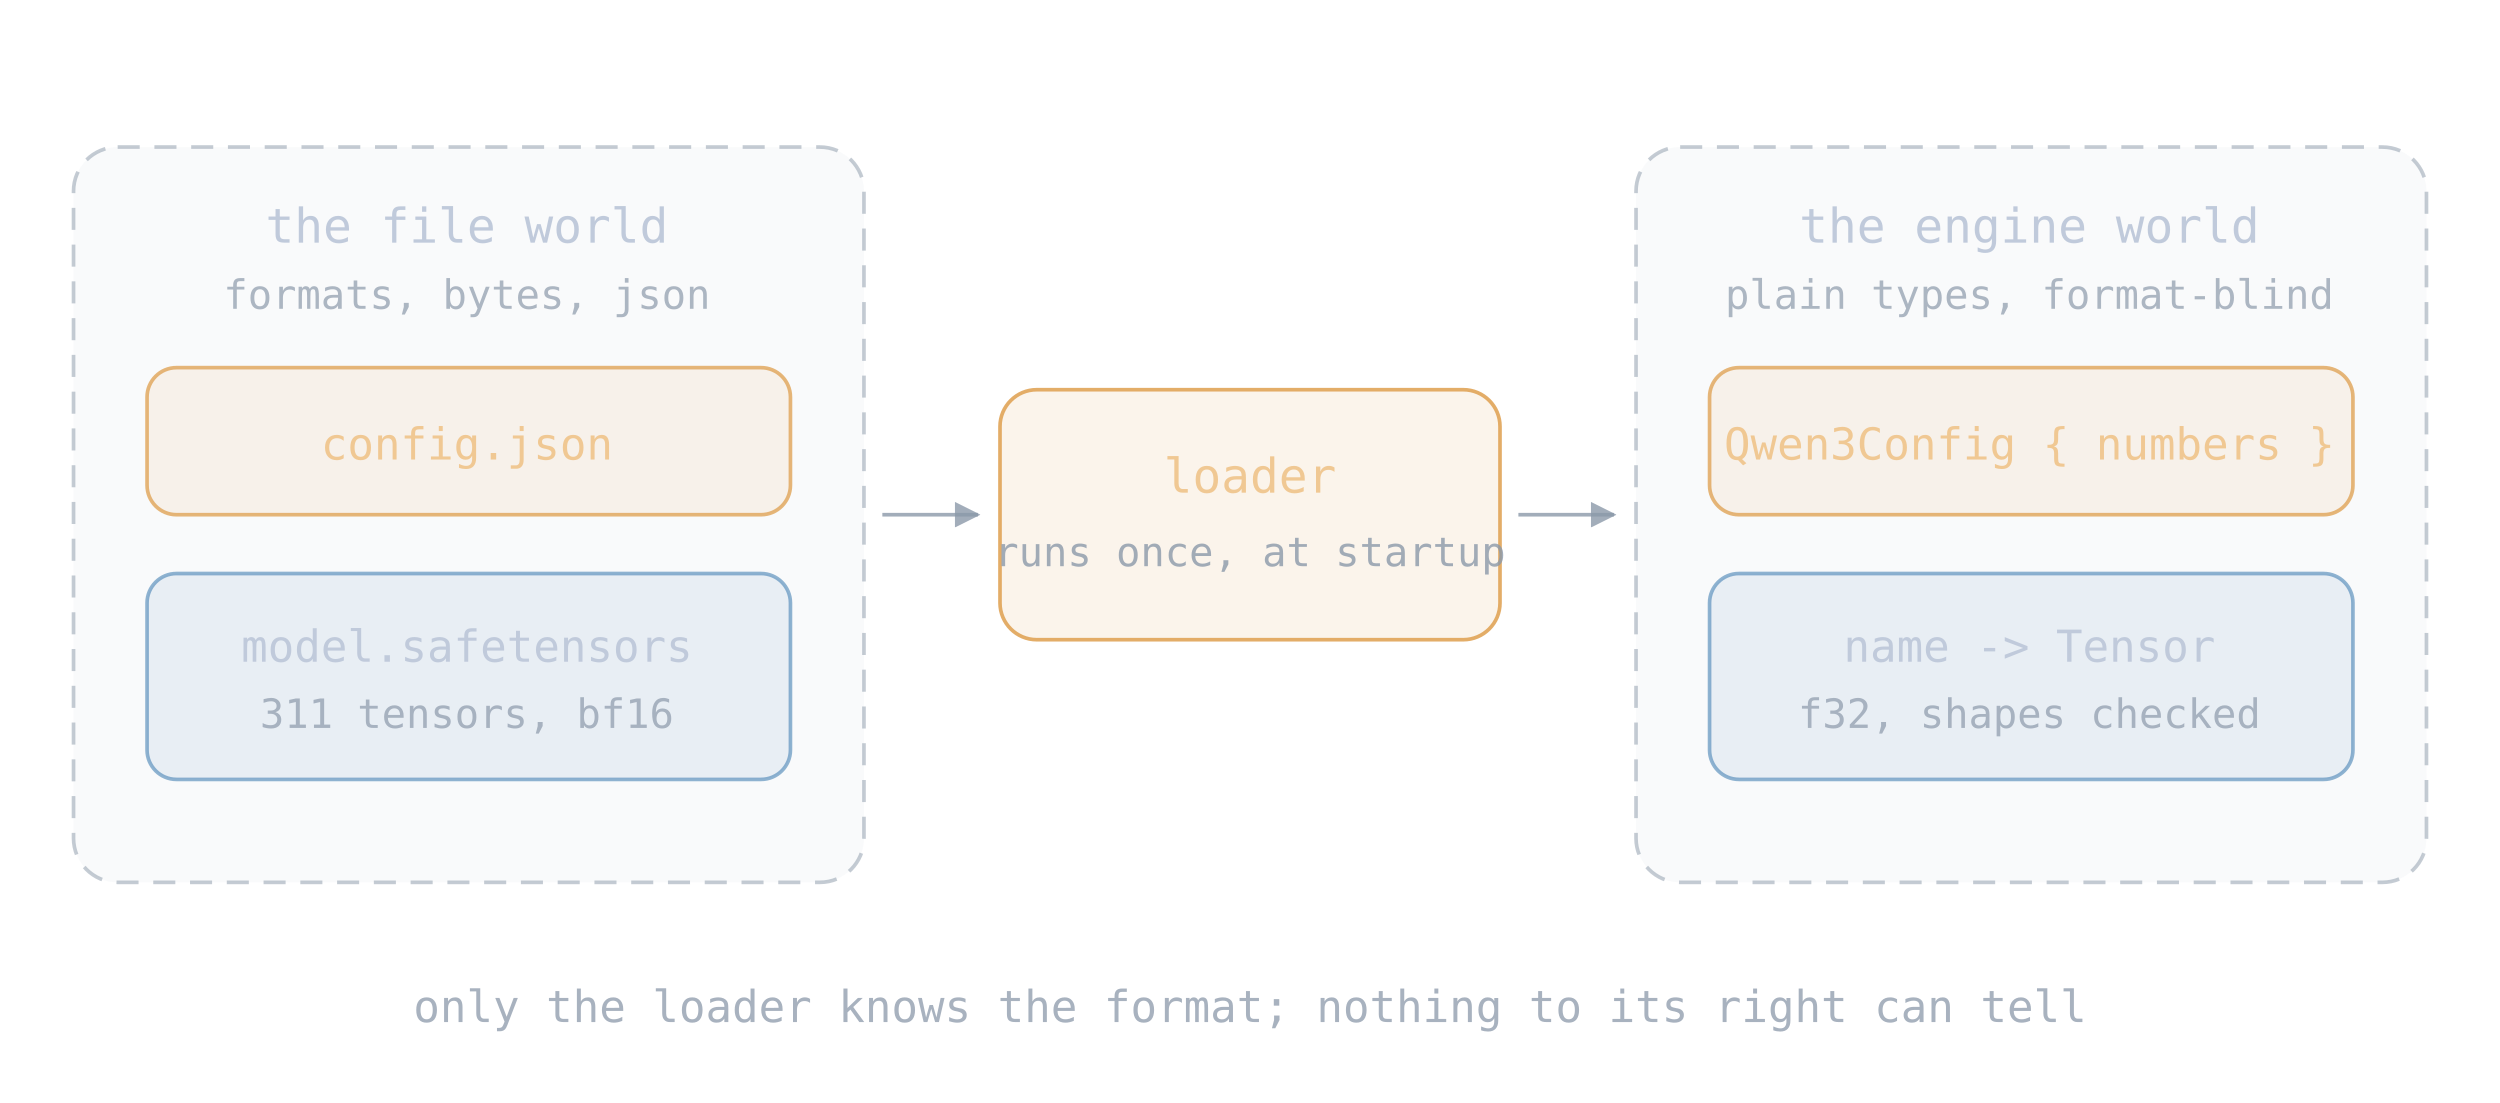
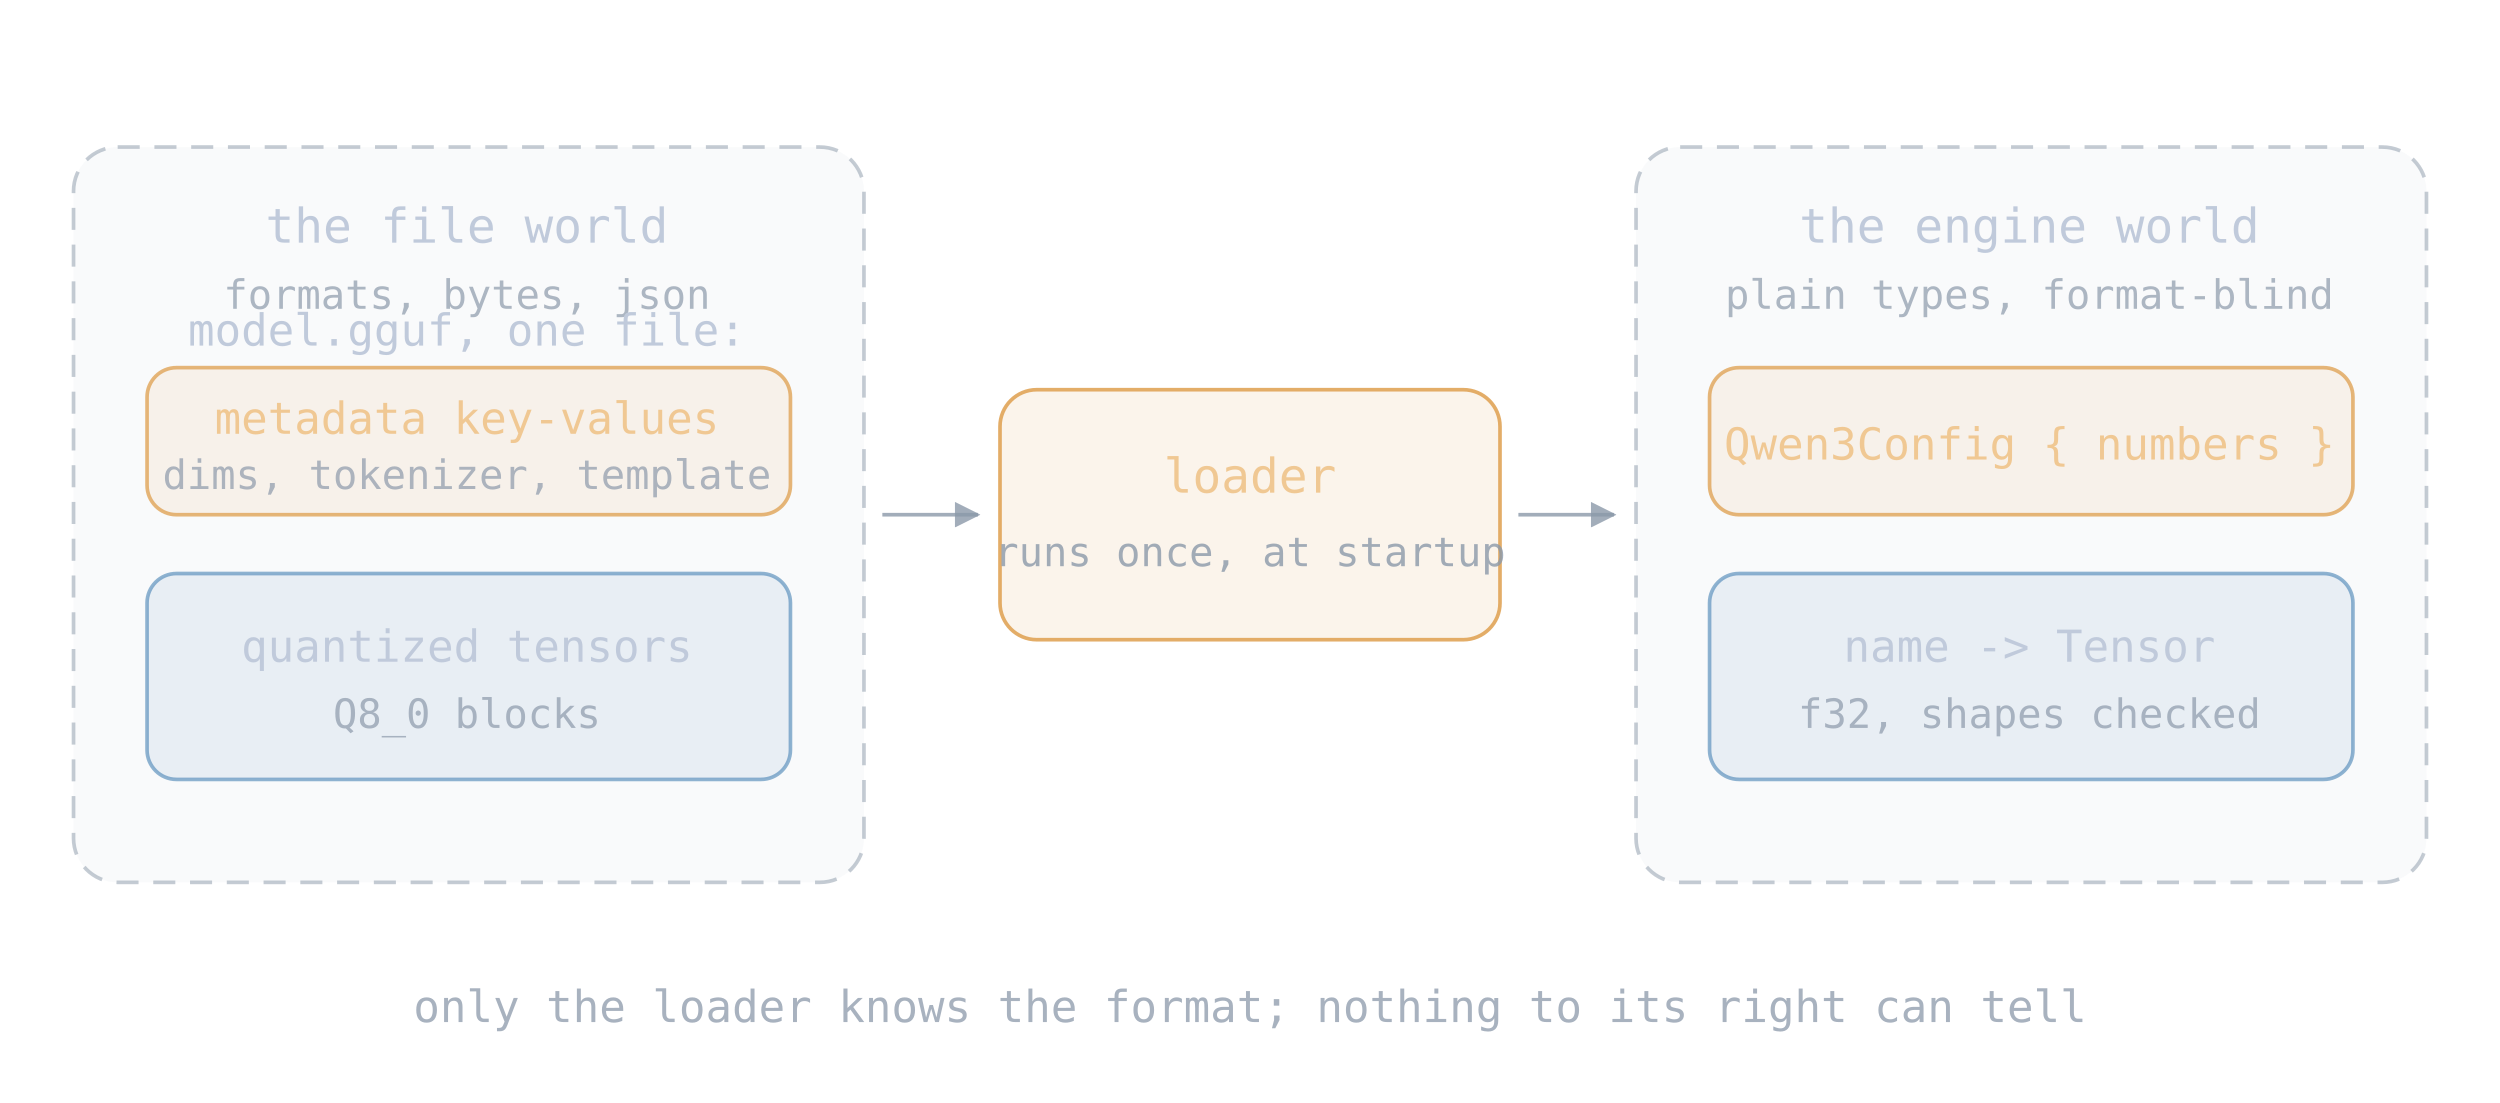
<svg xmlns="http://www.w3.org/2000/svg" width="680" height="300" viewBox="0 0 680 300" font-family="ui-monospace, SFMono-Regular, Menlo, monospace" font-size="13" fill="#8b98a9">
  <defs>
    <marker id="arrD" viewBox="0 0 10 10" refX="9" refY="5" markerWidth="7" markerHeight="7" orient="auto-start-reverse">
      <path d="M 0 0 L 10 5 L 0 10 z" fill="#8b98a9" opacity="0.8" />
    </marker>
  </defs>
  <rect x="20" y="40" width="215" height="200" rx="12" fill="rgba(139,152,169,0.05)" stroke="#8b98a9" stroke-opacity="0.5" stroke-dasharray="6 4" />
  <text x="127" y="66" text-anchor="middle" fill="#c0cadb">the file world</text>
  <text x="127" y="84" text-anchor="middle" font-size="11" opacity="0.7">formats, bytes, json</text>
  <rect x="40" y="100" width="175" height="40" rx="8" fill="rgba(224,164,88,0.10)" stroke="#e0a458" stroke-opacity="0.8" />
-   <text x="127" y="125" text-anchor="middle" font-size="12" fill="#f0c893">config.json</text>
+   <text x="127" y="118" text-anchor="middle" font-size="12" fill="#f0c893">metadata key-values</text>
+   <text x="127" y="133" text-anchor="middle" font-size="11" opacity="0.7">dims, tokenizer, template</text>
  <rect x="40" y="156" width="175" height="56" rx="8" fill="rgba(70,130,180,0.10)" stroke="#4682b4" stroke-opacity="0.6" />
-   <text x="127" y="180" text-anchor="middle" font-size="12" fill="#c0cadb">model.safetensors</text>
-   <text x="127" y="198" text-anchor="middle" font-size="11" opacity="0.7">311 tensors, bf16</text>
+   <text x="127" y="180" text-anchor="middle" font-size="12" fill="#c0cadb">quantized tensors</text>
+   <text x="127" y="198" text-anchor="middle" font-size="11" opacity="0.7">Q8_0 blocks</text>
+   <text x="127" y="94" text-anchor="middle" font-size="12" fill="#c0cadb">model.gguf, one file:</text>
  <path d="M 240 140 h 26" stroke="#8b98a9" stroke-opacity="0.8" fill="none" marker-end="url(#arrD)" />
  <rect x="272" y="106" width="136" height="68" rx="10" fill="rgba(224,164,88,0.12)" stroke="#e0a458" stroke-opacity="0.9" />
  <text x="340" y="134" text-anchor="middle" fill="#f0c893">loader</text>
  <text x="340" y="154" text-anchor="middle" font-size="11" opacity="0.8">runs once, at startup</text>
  <path d="M 413 140 h 26" stroke="#8b98a9" stroke-opacity="0.8" fill="none" marker-end="url(#arrD)" />
  <rect x="445" y="40" width="215" height="200" rx="12" fill="rgba(139,152,169,0.05)" stroke="#8b98a9" stroke-opacity="0.5" stroke-dasharray="6 4" />
  <text x="552" y="66" text-anchor="middle" fill="#c0cadb">the engine world</text>
  <text x="552" y="84" text-anchor="middle" font-size="11" opacity="0.7">plain types, format-blind</text>
  <rect x="465" y="100" width="175" height="40" rx="8" fill="rgba(224,164,88,0.10)" stroke="#e0a458" stroke-opacity="0.8" />
  <text x="552" y="125" text-anchor="middle" font-size="12" fill="#f0c893">Qwen3Config { numbers }</text>
  <rect x="465" y="156" width="175" height="56" rx="8" fill="rgba(70,130,180,0.10)" stroke="#4682b4" stroke-opacity="0.6" />
  <text x="552" y="180" text-anchor="middle" font-size="12" fill="#c0cadb">name -&gt; Tensor</text>
  <text x="552" y="198" text-anchor="middle" font-size="11" opacity="0.7">f32, shapes checked</text>
  <text x="340" y="278" text-anchor="middle" font-size="12" opacity="0.75">only the loader knows the format; nothing to its right can tell</text>
</svg>
